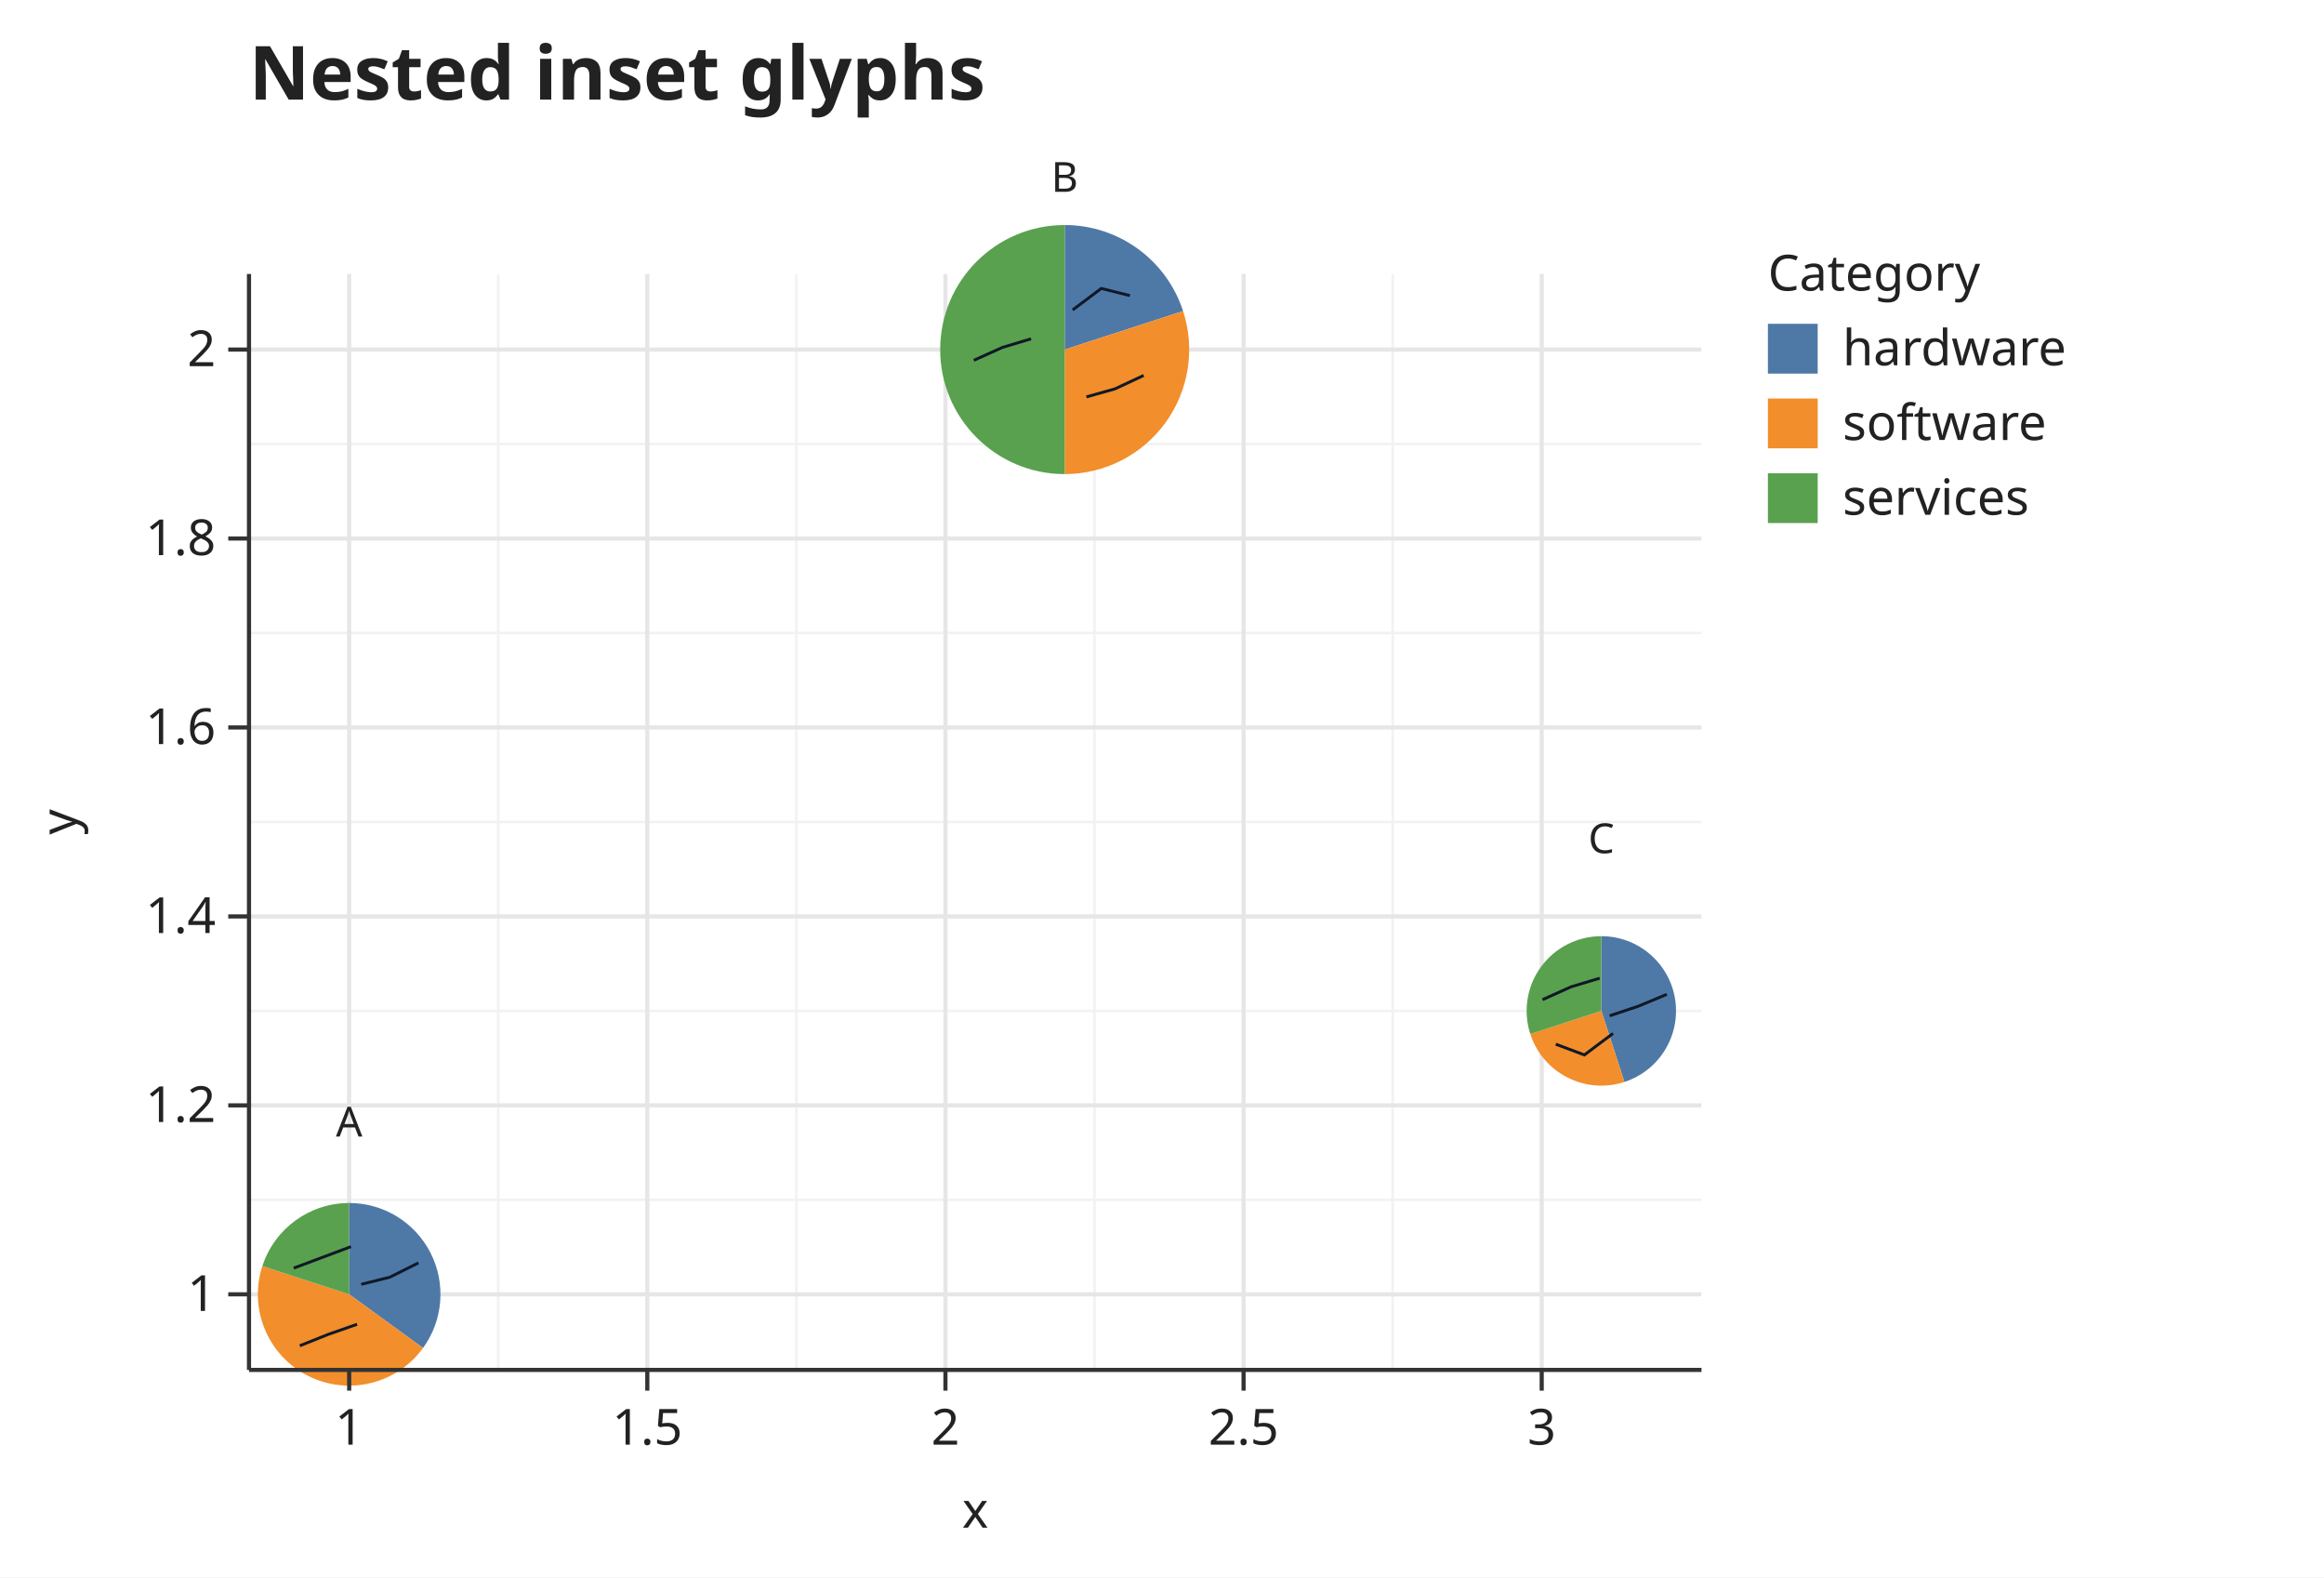
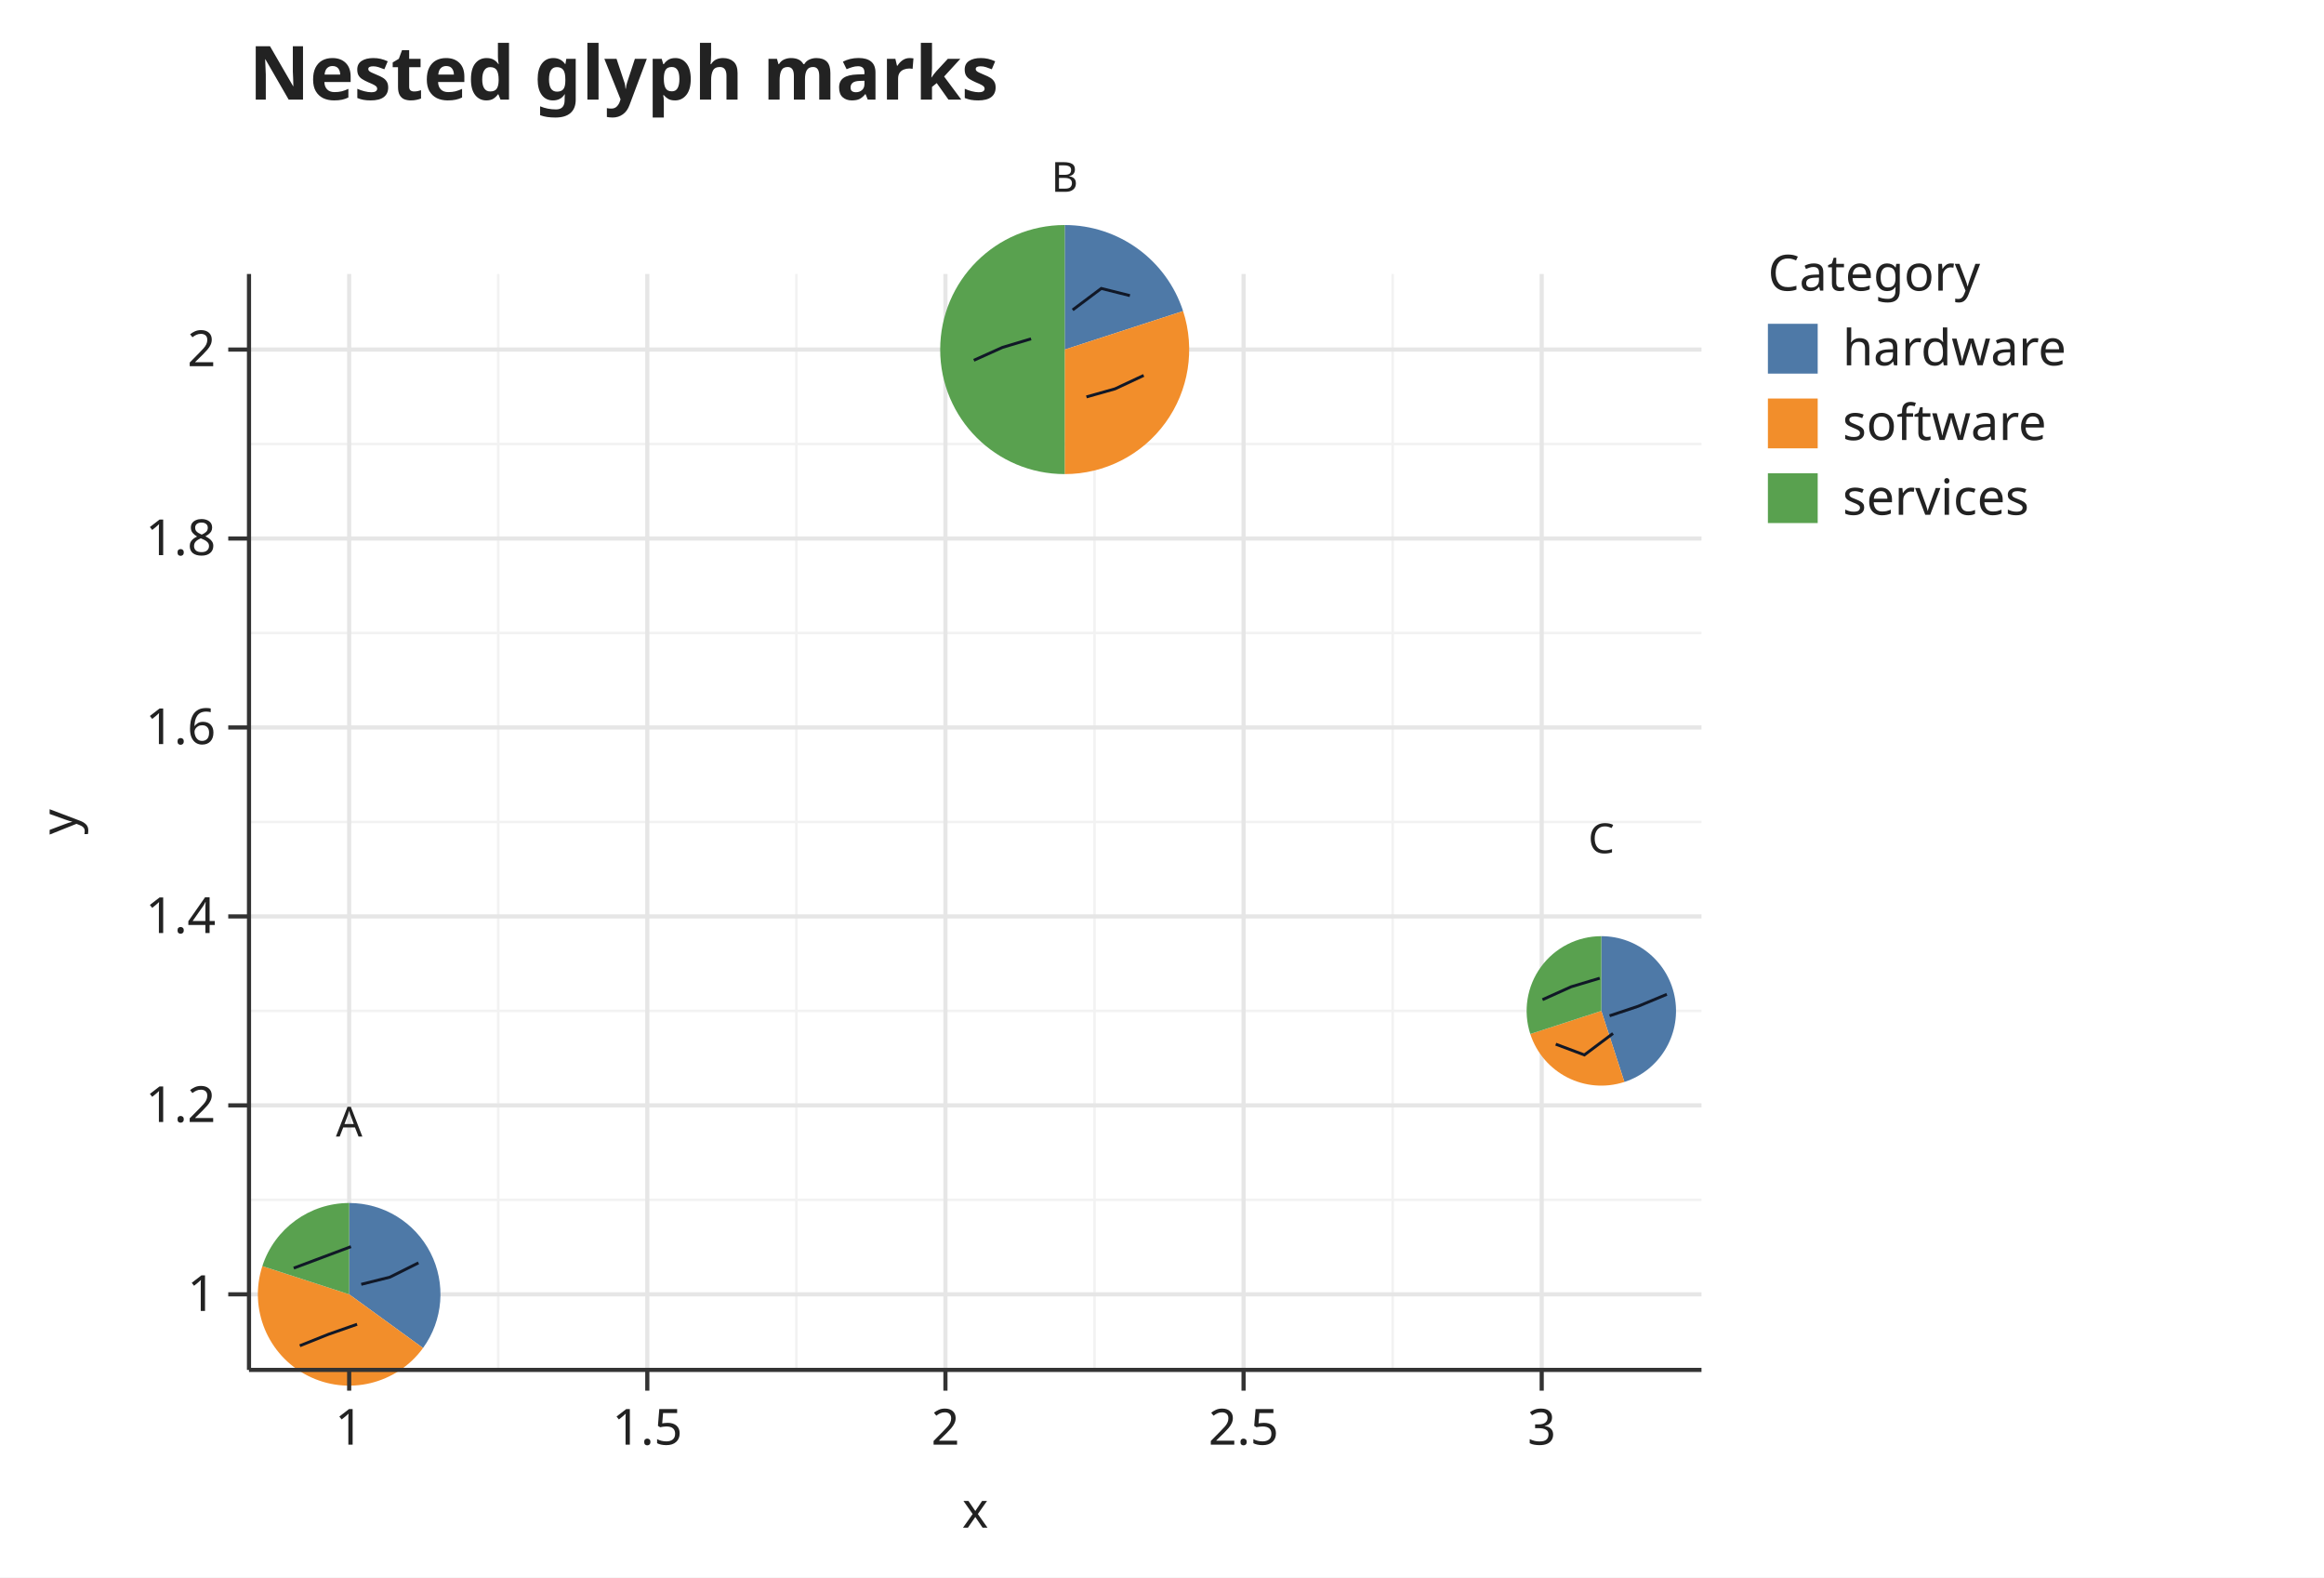
- <svg xmlns="http://www.w3.org/2000/svg" width="560" height="380" viewBox="0 0 560 380" role="img" aria-label="Nested inset glyphs">
+ <svg xmlns="http://www.w3.org/2000/svg" width="560" height="380" viewBox="0 0 560 380" role="img" aria-label="Nested glyph marks">
  <rect class="algraf-background" x="0" y="0" width="560" height="380" fill="#ffffff" />
-   <text class="algraf-title" x="60" y="24" font-family="system-ui, sans-serif" font-size="18" font-weight="600" fill="#222222">Nested inset glyphs</text>
+   <text class="algraf-title" x="60" y="24" font-family="system-ui, sans-serif" font-size="18" font-weight="600" fill="#222222">Nested glyph marks</text>
  <rect class="algraf-plot-area" x="60" y="66" width="350" height="264" fill="#ffffff" />
  <g class="algraf-grid">
    <line x1="120.057" y1="66" x2="120.057" y2="330" stroke="#f2f2f2" stroke-width="0.6" />
    <line x1="191.897" y1="66" x2="191.897" y2="330" stroke="#f2f2f2" stroke-width="0.6" />
    <line x1="263.736" y1="66" x2="263.736" y2="330" stroke="#f2f2f2" stroke-width="0.6" />
    <line x1="335.575" y1="66" x2="335.575" y2="330" stroke="#f2f2f2" stroke-width="0.6" />
    <line x1="60" y1="289.034" x2="410" y2="289.034" stroke="#f2f2f2" stroke-width="0.6" />
    <line x1="60" y1="243.517" x2="410" y2="243.517" stroke="#f2f2f2" stroke-width="0.6" />
    <line x1="60" y1="198" x2="410" y2="198" stroke="#f2f2f2" stroke-width="0.6" />
    <line x1="60" y1="152.483" x2="410" y2="152.483" stroke="#f2f2f2" stroke-width="0.6" />
    <line x1="60" y1="106.966" x2="410" y2="106.966" stroke="#f2f2f2" stroke-width="0.6" />
    <line x1="84.138" y1="66" x2="84.138" y2="330" stroke="#e6e6e6" stroke-width="1" />
    <line x1="155.977" y1="66" x2="155.977" y2="330" stroke="#e6e6e6" stroke-width="1" />
    <line x1="227.816" y1="66" x2="227.816" y2="330" stroke="#e6e6e6" stroke-width="1" />
    <line x1="299.655" y1="66" x2="299.655" y2="330" stroke="#e6e6e6" stroke-width="1" />
    <line x1="371.494" y1="66" x2="371.494" y2="330" stroke="#e6e6e6" stroke-width="1" />
    <line x1="60" y1="311.793" x2="410" y2="311.793" stroke="#e6e6e6" stroke-width="1" />
    <line x1="60" y1="266.276" x2="410" y2="266.276" stroke="#e6e6e6" stroke-width="1" />
    <line x1="60" y1="220.759" x2="410" y2="220.759" stroke="#e6e6e6" stroke-width="1" />
    <line x1="60" y1="175.241" x2="410" y2="175.241" stroke="#e6e6e6" stroke-width="1" />
    <line x1="60" y1="129.724" x2="410" y2="129.724" stroke="#e6e6e6" stroke-width="1" />
    <line x1="60" y1="84.207" x2="410" y2="84.207" stroke="#e6e6e6" stroke-width="1" />
  </g>
-   <g class="algraf-inset">
+   <g class="algraf-glyph">
    <defs>
      <clipPath id="algraf-clip-0">
        <circle cx="84.138" cy="311.793" r="23" />
      </clipPath>
    </defs>
    <g clip-path="url(#algraf-clip-0)">
      <g class="algraf-layer algraf-geom-bar">
        <path d="M 84.138 289.793 A 22 22 0 0 1 101.936 324.724 L 84.138 311.793 Z" fill="#4E79A7" opacity="1" />
        <path d="M 101.936 324.724 A 22 22 0 0 1 63.215 304.995 L 84.138 311.793 Z" fill="#F28E2B" opacity="1" />
        <path d="M 63.215 304.995 A 22 22 0 0 1 84.138 289.793 L 84.138 311.793 Z" fill="#59A14F" opacity="1" />
      </g>
-       <g class="algraf-inset">
+       <g class="algraf-glyph">
        <defs>
          <clipPath id="algraf-clip-1">
            <rect x="84.939" y="302.799" width="18" height="8" />
          </clipPath>
        </defs>
        <g clip-path="url(#algraf-clip-1)">
          <g class="algraf-layer algraf-geom-line">
            <path d="M87.042 309.385 L93.939 307.661 L100.836 304.213" fill="none" stroke="#111827" stroke-width="0.7" opacity="1" />
          </g>
        </g>
      </g>
-       <g class="algraf-inset">
+       <g class="algraf-glyph">
        <defs>
          <clipPath id="algraf-clip-2">
            <rect x="70.144" y="317.594" width="18" height="8" />
          </clipPath>
        </defs>
        <g clip-path="url(#algraf-clip-2)">
          <g class="algraf-layer algraf-geom-line">
            <path d="M72.247 324.18 L79.144 321.422 L86.041 319.008" fill="none" stroke="#111827" stroke-width="0.7" opacity="1" />
          </g>
        </g>
      </g>
-       <g class="algraf-inset">
+       <g class="algraf-glyph">
        <defs>
          <clipPath id="algraf-clip-3">
            <rect x="68.672" y="298.894" width="18" height="8" />
          </clipPath>
        </defs>
        <g clip-path="url(#algraf-clip-3)">
          <g class="algraf-layer algraf-geom-line">
            <path d="M70.776 305.48 L77.672 302.894 L84.569 300.308" fill="none" stroke="#111827" stroke-width="0.7" opacity="1" />
          </g>
        </g>
      </g>
    </g>
  </g>
-   <g class="algraf-inset">
+   <g class="algraf-glyph">
    <defs>
      <clipPath id="algraf-clip-4">
        <circle cx="256.552" cy="84.207" r="31" />
      </clipPath>
    </defs>
    <g clip-path="url(#algraf-clip-4)">
      <g class="algraf-layer algraf-geom-bar">
        <path d="M 256.552 54.207 A 30 30 0 0 1 285.083 74.936 L 256.552 84.207 Z" fill="#4E79A7" opacity="1" />
        <path d="M 285.083 74.936 A 30 30 0 0 1 256.552 114.207 L 256.552 84.207 Z" fill="#F28E2B" opacity="1" />
        <path d="M 256.552 114.207 A 30 30 0 0 1 256.552 54.207 L 256.552 84.207 Z" fill="#59A14F" opacity="1" />
      </g>
-       <g class="algraf-inset">
+       <g class="algraf-glyph">
        <defs>
          <clipPath id="algraf-clip-5">
            <rect x="256.369" y="68.072" width="18" height="8" />
          </clipPath>
        </defs>
        <g clip-path="url(#algraf-clip-5)">
          <g class="algraf-layer algraf-geom-line">
            <path d="M258.472 74.658 L265.369 69.485 L272.265 71.21" fill="none" stroke="#111827" stroke-width="0.7" opacity="1" />
          </g>
        </g>
      </g>
-       <g class="algraf-inset">
+       <g class="algraf-glyph">
        <defs>
          <clipPath id="algraf-clip-6">
            <rect x="259.687" y="89.024" width="18" height="8" />
          </clipPath>
        </defs>
        <g clip-path="url(#algraf-clip-6)">
          <g class="algraf-layer algraf-geom-line">
            <path d="M261.79 95.61 L268.687 93.67 L275.584 90.437" fill="none" stroke="#111827" stroke-width="0.7" opacity="1" />
          </g>
        </g>
      </g>
-       <g class="algraf-inset">
+       <g class="algraf-glyph">
        <defs>
          <clipPath id="algraf-clip-7">
            <rect x="232.552" y="80.207" width="18" height="8" />
          </clipPath>
        </defs>
        <g clip-path="url(#algraf-clip-7)">
          <g class="algraf-layer algraf-geom-line">
            <path d="M234.655 86.793 L241.552 83.69 L248.448 81.621" fill="none" stroke="#111827" stroke-width="0.7" opacity="1" />
          </g>
        </g>
      </g>
    </g>
  </g>
-   <g class="algraf-inset">
+   <g class="algraf-glyph">
    <defs>
      <clipPath id="algraf-clip-8">
        <circle cx="385.862" cy="243.517" r="19" />
      </clipPath>
    </defs>
    <g clip-path="url(#algraf-clip-8)">
      <g class="algraf-layer algraf-geom-bar">
        <path d="M 385.862 225.517 A 18 18 0 0 1 391.424 260.636 L 385.862 243.517 Z" fill="#4E79A7" opacity="1" />
        <path d="M 391.424 260.636 A 18 18 0 0 1 368.743 249.08 L 385.862 243.517 Z" fill="#F28E2B" opacity="1" />
        <path d="M 368.743 249.08 A 18 18 0 0 1 385.862 225.517 L 385.862 243.517 Z" fill="#59A14F" opacity="1" />
      </g>
-       <g class="algraf-inset">
+       <g class="algraf-glyph">
        <defs>
          <clipPath id="algraf-clip-9">
            <rect x="385.751" y="238.109" width="18" height="8" />
          </clipPath>
        </defs>
        <g clip-path="url(#algraf-clip-9)">
          <g class="algraf-layer algraf-geom-line">
            <path d="M387.855 244.696 L394.751 242.397 L401.648 239.523" fill="none" stroke="#111827" stroke-width="0.7" opacity="1" />
          </g>
        </g>
      </g>
-       <g class="algraf-inset">
+       <g class="algraf-glyph">
        <defs>
          <clipPath id="algraf-clip-10">
            <rect x="372.776" y="247.536" width="18" height="8" />
          </clipPath>
        </defs>
        <g clip-path="url(#algraf-clip-10)">
          <g class="algraf-layer algraf-geom-line">
            <path d="M374.88 251.536 L381.776 254.123 L388.673 248.95" fill="none" stroke="#111827" stroke-width="0.7" opacity="1" />
          </g>
        </g>
      </g>
-       <g class="algraf-inset">
+       <g class="algraf-glyph">
        <defs>
          <clipPath id="algraf-clip-11">
            <rect x="369.581" y="234.227" width="18" height="8" />
          </clipPath>
        </defs>
        <g clip-path="url(#algraf-clip-11)">
          <g class="algraf-layer algraf-geom-line">
            <path d="M371.684 240.813 L378.581 237.71 L385.477 235.641" fill="none" stroke="#111827" stroke-width="0.7" opacity="1" />
          </g>
        </g>
      </g>
    </g>
  </g>
  <g class="algraf-layer algraf-geom-text">
    <text x="84.138" y="273.793" text-anchor="middle" font-family="system-ui, sans-serif" font-size="10" fill="#222222" opacity="1">A</text>
    <text x="256.552" y="46.207" text-anchor="middle" font-family="system-ui, sans-serif" font-size="10" fill="#222222" opacity="1">B</text>
    <text x="385.862" y="205.517" text-anchor="middle" font-family="system-ui, sans-serif" font-size="10" fill="#222222" opacity="1">C</text>
  </g>
  <g class="algraf-axes">
    <line x1="60" y1="330" x2="410" y2="330" stroke="#333333" stroke-width="1" />
    <line x1="84.138" y1="330" x2="84.138" y2="335" stroke="#333333" stroke-width="1" />
    <text x="84.138" y="348" text-anchor="middle" font-family="system-ui, sans-serif" font-size="12" fill="#222222">1</text>
    <line x1="155.977" y1="330" x2="155.977" y2="335" stroke="#333333" stroke-width="1" />
    <text x="155.977" y="348" text-anchor="middle" font-family="system-ui, sans-serif" font-size="12" fill="#222222">1.5</text>
    <line x1="227.816" y1="330" x2="227.816" y2="335" stroke="#333333" stroke-width="1" />
    <text x="227.816" y="348" text-anchor="middle" font-family="system-ui, sans-serif" font-size="12" fill="#222222">2</text>
    <line x1="299.655" y1="330" x2="299.655" y2="335" stroke="#333333" stroke-width="1" />
    <text x="299.655" y="348" text-anchor="middle" font-family="system-ui, sans-serif" font-size="12" fill="#222222">2.5</text>
    <line x1="371.494" y1="330" x2="371.494" y2="335" stroke="#333333" stroke-width="1" />
    <text x="371.494" y="348" text-anchor="middle" font-family="system-ui, sans-serif" font-size="12" fill="#222222">3</text>
    <text x="235" y="368" text-anchor="middle" font-family="system-ui, sans-serif" font-size="12" fill="#222222">x</text>
    <line x1="60" y1="66" x2="60" y2="330" stroke="#333333" stroke-width="1" />
    <line x1="55" y1="311.793" x2="60" y2="311.793" stroke="#333333" stroke-width="1" />
    <text x="52" y="315.793" text-anchor="end" font-family="system-ui, sans-serif" font-size="12" fill="#222222">1</text>
    <line x1="55" y1="266.276" x2="60" y2="266.276" stroke="#333333" stroke-width="1" />
    <text x="52" y="270.276" text-anchor="end" font-family="system-ui, sans-serif" font-size="12" fill="#222222">1.2</text>
    <line x1="55" y1="220.759" x2="60" y2="220.759" stroke="#333333" stroke-width="1" />
    <text x="52" y="224.759" text-anchor="end" font-family="system-ui, sans-serif" font-size="12" fill="#222222">1.4</text>
    <line x1="55" y1="175.241" x2="60" y2="175.241" stroke="#333333" stroke-width="1" />
    <text x="52" y="179.241" text-anchor="end" font-family="system-ui, sans-serif" font-size="12" fill="#222222">1.6</text>
    <line x1="55" y1="129.724" x2="60" y2="129.724" stroke="#333333" stroke-width="1" />
    <text x="52" y="133.724" text-anchor="end" font-family="system-ui, sans-serif" font-size="12" fill="#222222">1.8</text>
    <line x1="55" y1="84.207" x2="60" y2="84.207" stroke="#333333" stroke-width="1" />
    <text x="52" y="88.207" text-anchor="end" font-family="system-ui, sans-serif" font-size="12" fill="#222222">2</text>
    <text x="18.4" y="198" text-anchor="middle" transform="rotate(-90 18.4 198)" font-family="system-ui, sans-serif" font-size="12" fill="#222222">y</text>
  </g>
  <g class="algraf-legends">
    <text x="426" y="70" text-anchor="start" font-family="system-ui, sans-serif" font-size="12" fill="#222222">Category</text>
    <rect x="426" y="78" width="12" height="12" fill="#4E79A7" />
    <text x="444" y="88" text-anchor="start" font-family="system-ui, sans-serif" font-size="12" fill="#222222">hardware</text>
    <rect x="426" y="96" width="12" height="12" fill="#F28E2B" />
    <text x="444" y="106" text-anchor="start" font-family="system-ui, sans-serif" font-size="12" fill="#222222">software</text>
    <rect x="426" y="114" width="12" height="12" fill="#59A14F" />
    <text x="444" y="124" text-anchor="start" font-family="system-ui, sans-serif" font-size="12" fill="#222222">services</text>
  </g>
</svg>
